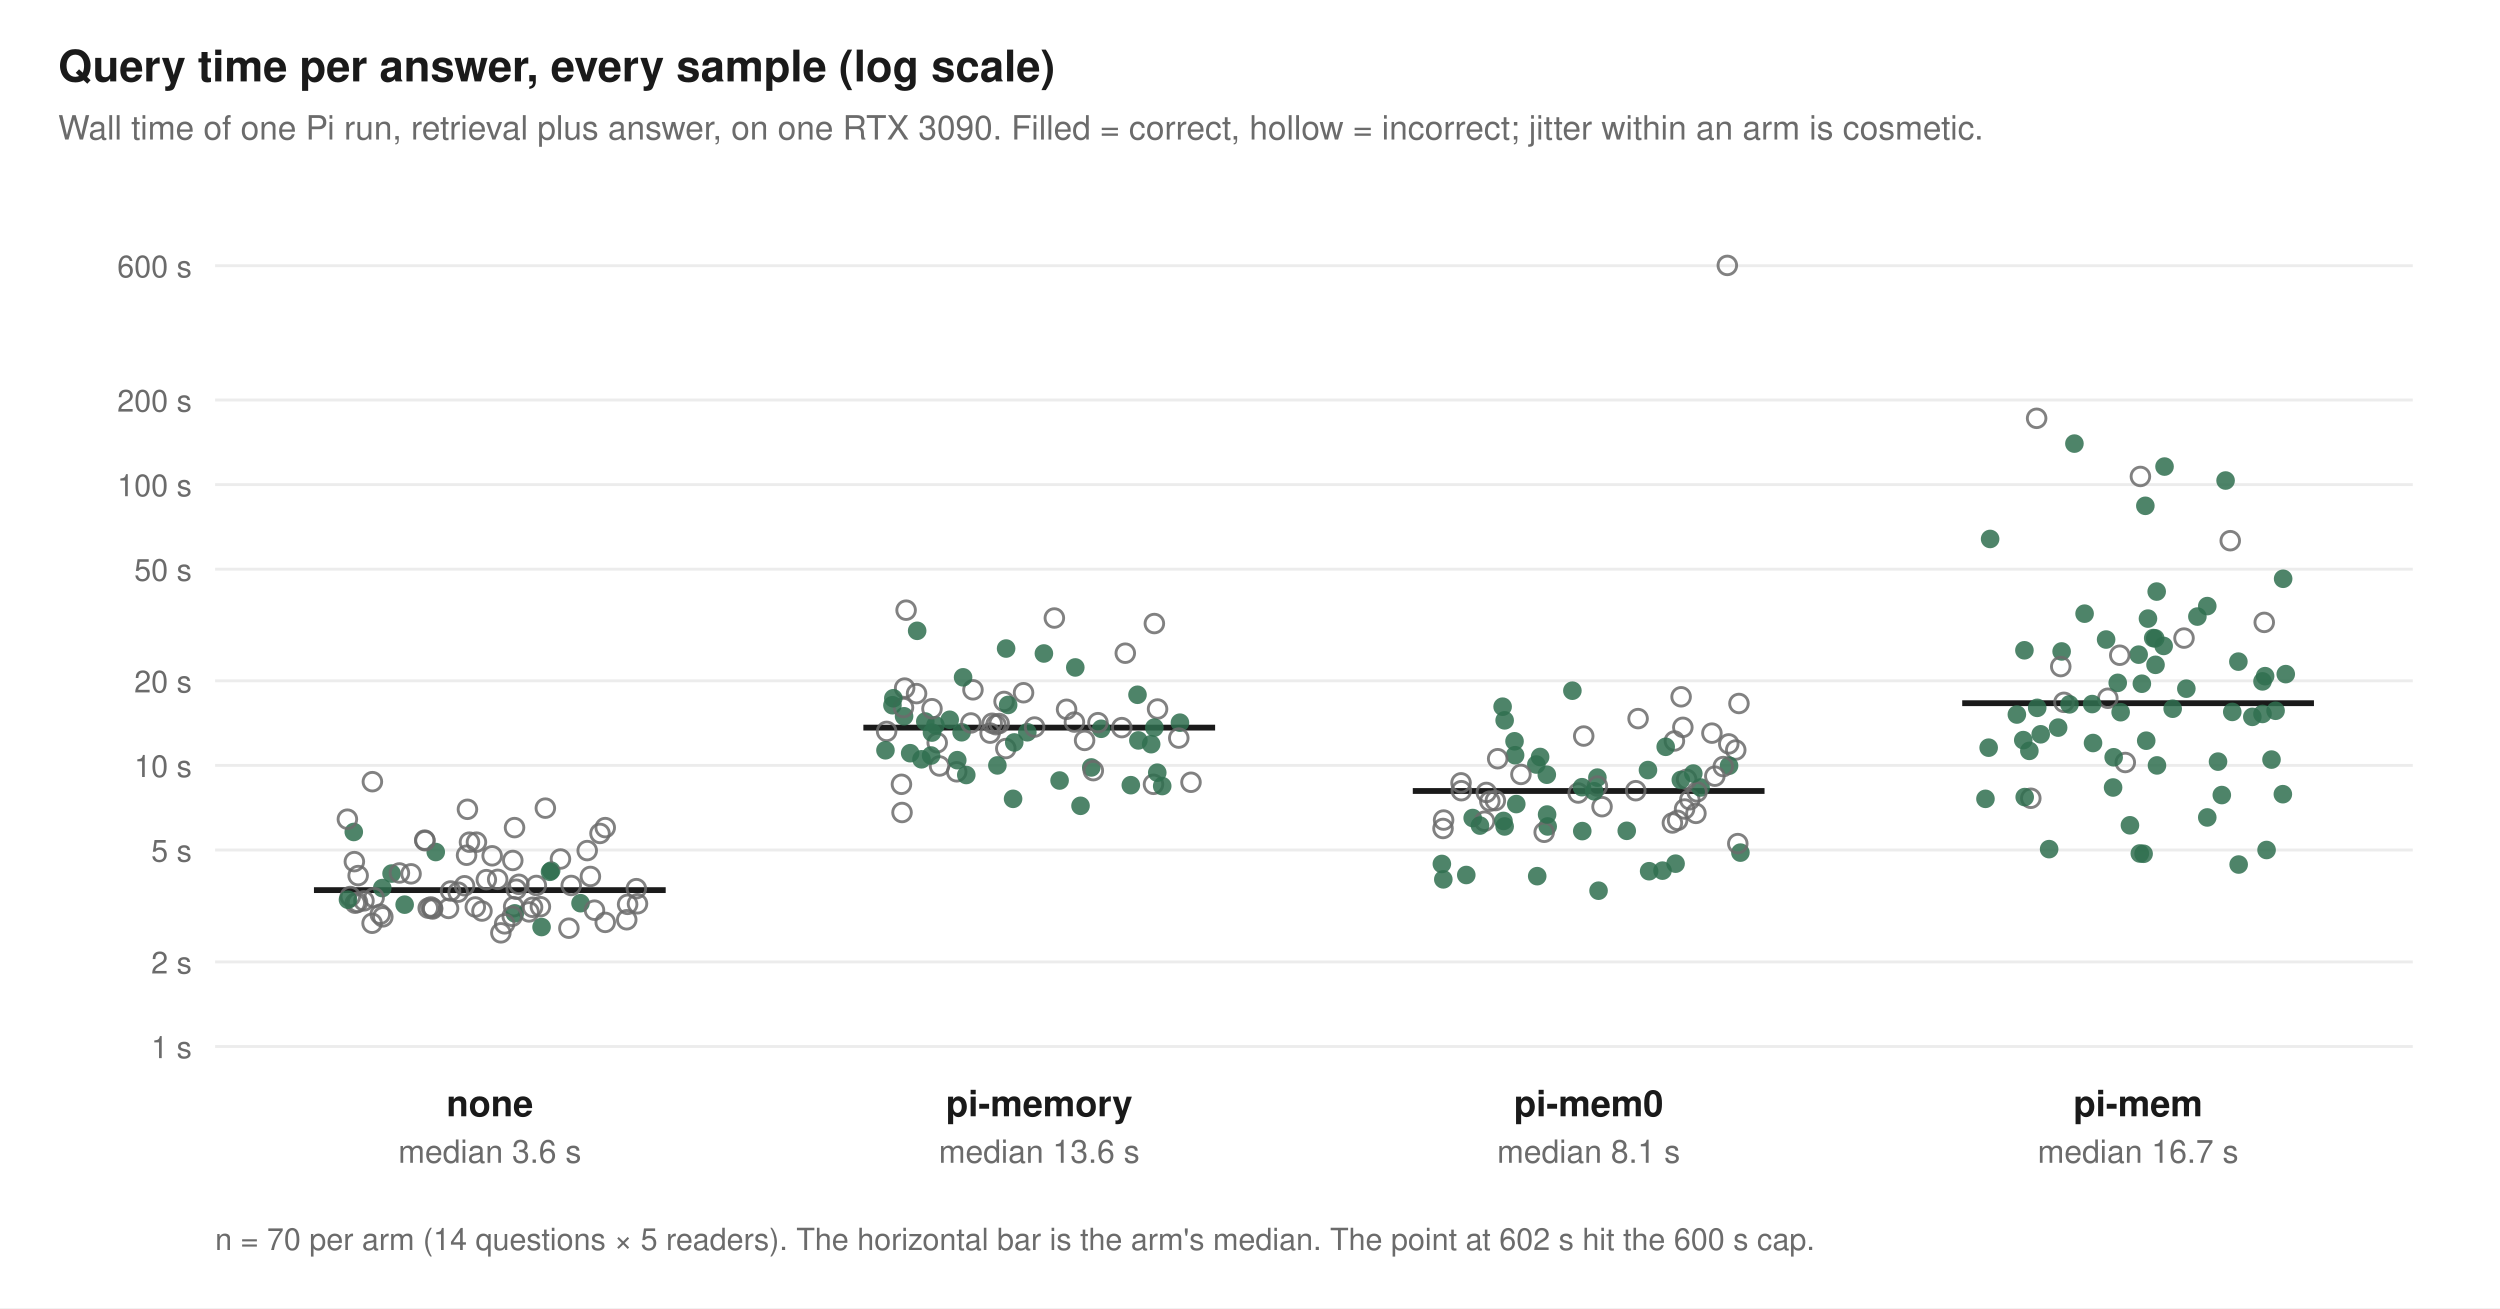
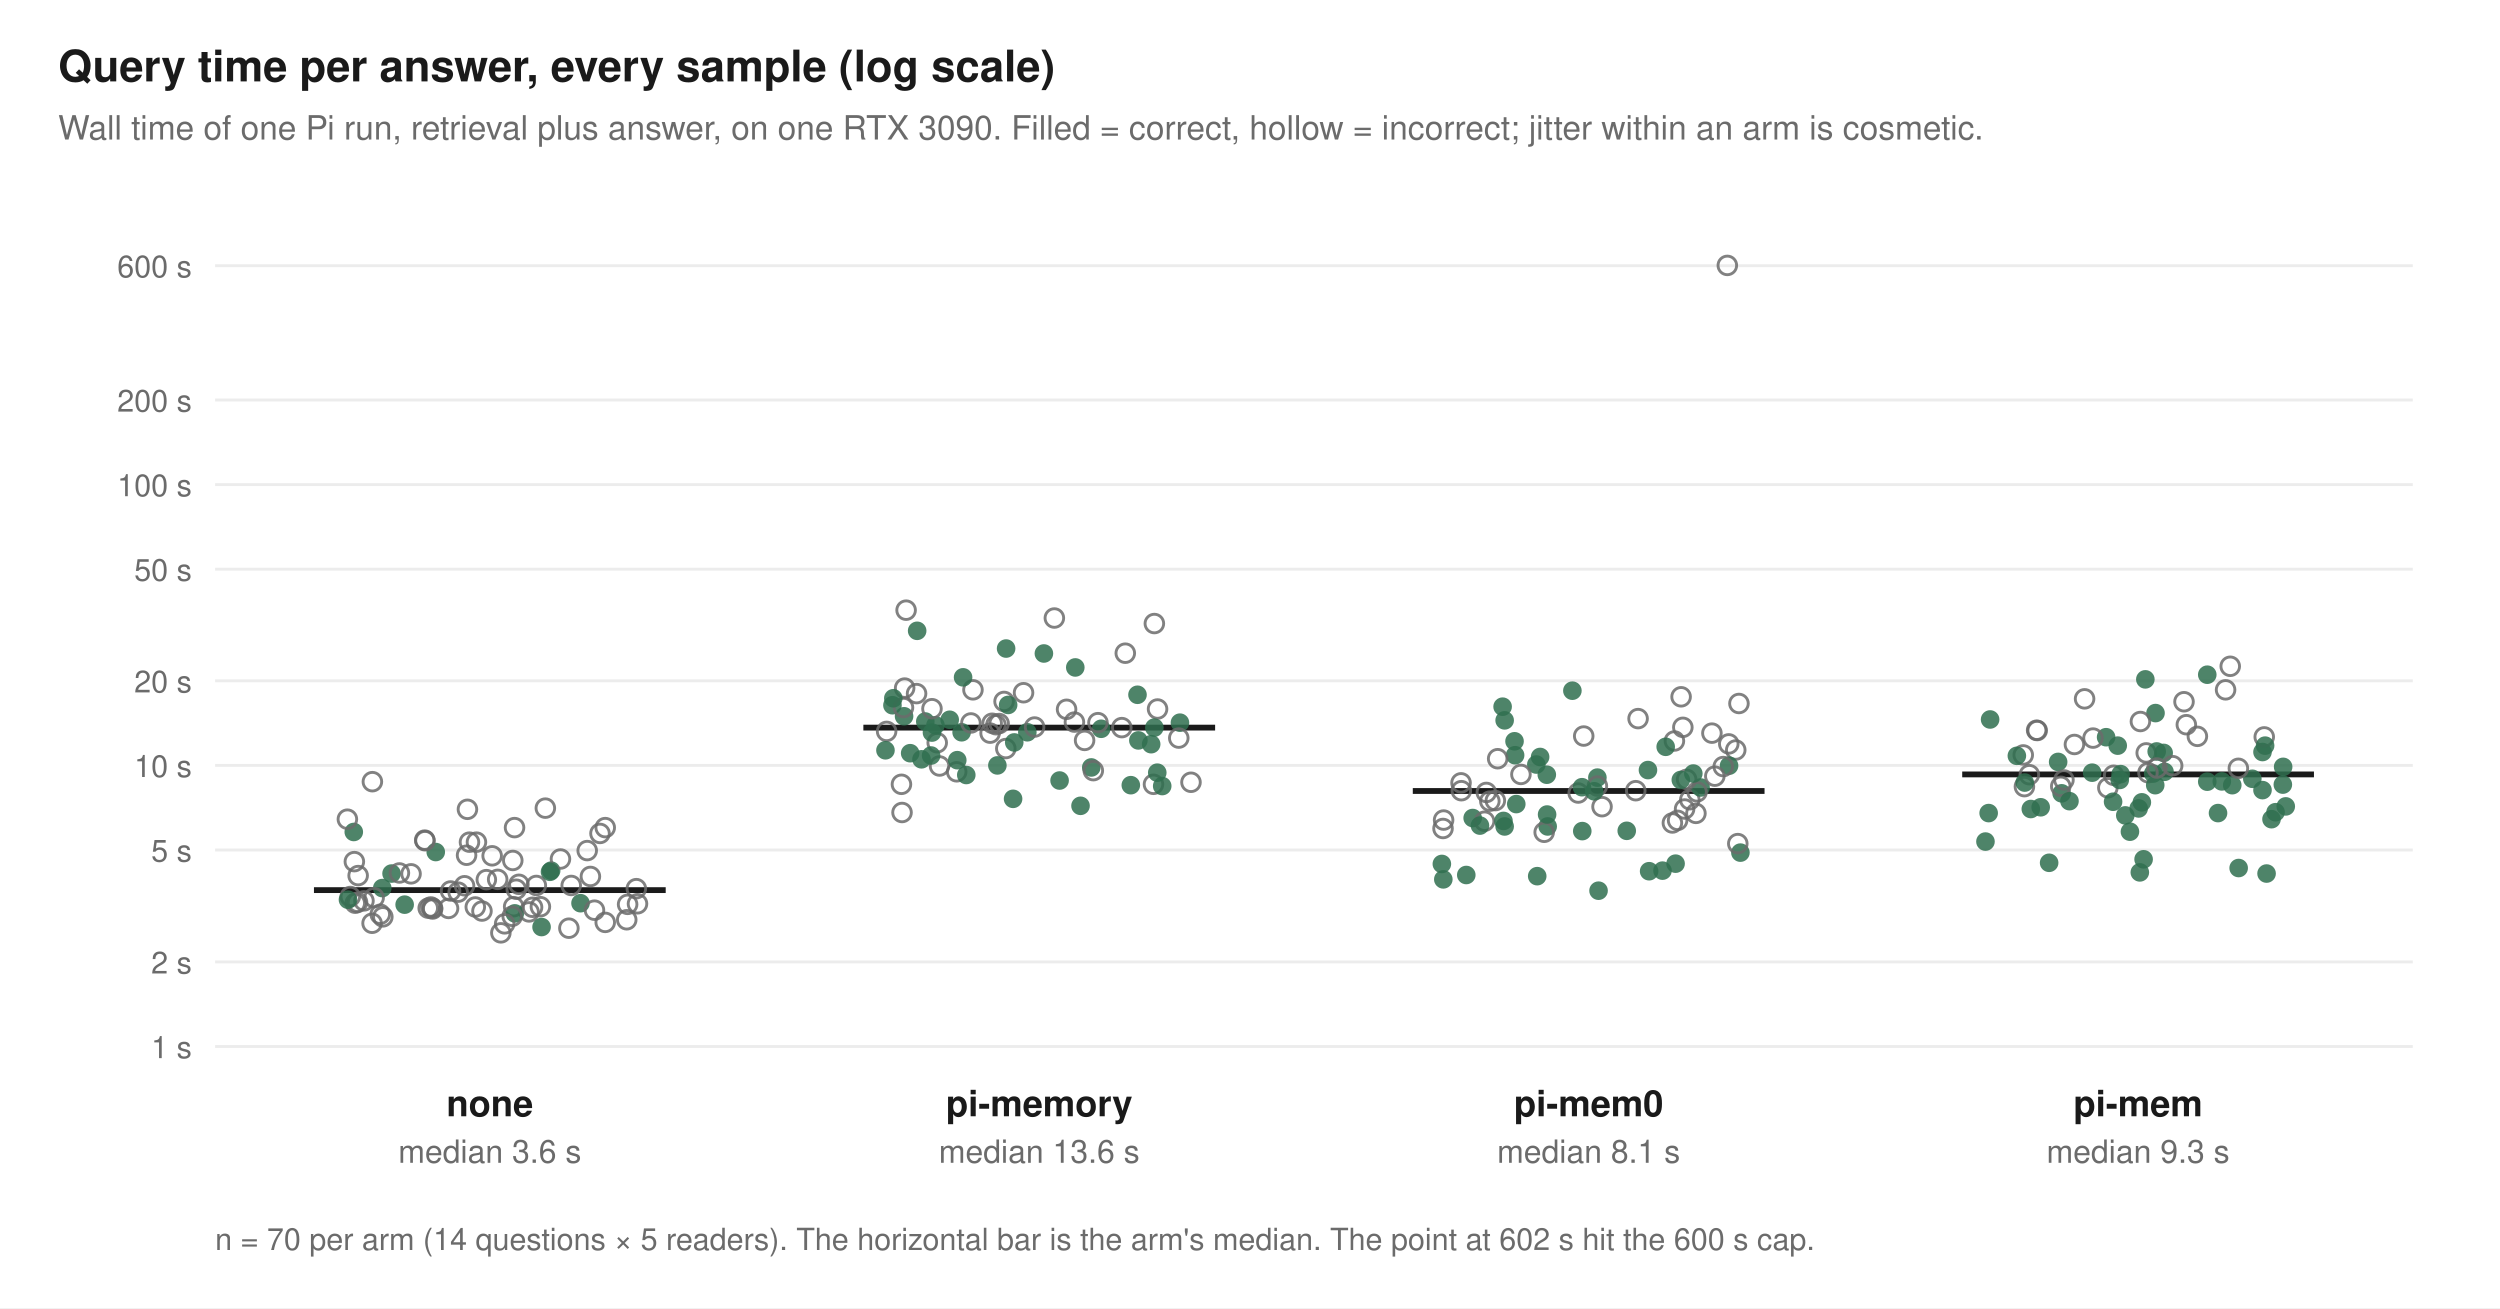
<svg xmlns="http://www.w3.org/2000/svg" viewBox="0 0 860 450" width="860" height="450" font-family="Helvetica,Arial,sans-serif">
  <rect width="860" height="450" fill="#ffffff" />
  <text x="20.0" y="28.0" font-size="15" fill="#1a1a1a" text-anchor="start" font-weight="bold">Query time per answer, every sample (log scale)</text>
  <text x="20.0" y="48.0" font-size="11.5" fill="#6b6b6b" text-anchor="start" font-weight="normal">Wall time of one Pi run, retrieval plus answer, on one RTX 3090. Filled = correct, hollow = incorrect; jitter within an arm is cosmetic.</text>
  <line x1="74" y1="360.0" x2="830" y2="360.0" stroke="#ececec" stroke-width="1" />
  <text x="66.0" y="364.0" font-size="10.5" fill="#6b6b6b" text-anchor="end" font-weight="normal">1 s</text>
  <line x1="74" y1="330.9" x2="830" y2="330.9" stroke="#ececec" stroke-width="1" />
  <text x="66.0" y="334.9" font-size="10.5" fill="#6b6b6b" text-anchor="end" font-weight="normal">2 s</text>
  <line x1="74" y1="292.4" x2="830" y2="292.4" stroke="#ececec" stroke-width="1" />
  <text x="66.0" y="296.4" font-size="10.5" fill="#6b6b6b" text-anchor="end" font-weight="normal">5 s</text>
  <line x1="74" y1="263.3" x2="830" y2="263.3" stroke="#ececec" stroke-width="1" />
  <text x="66.0" y="267.3" font-size="10.5" fill="#6b6b6b" text-anchor="end" font-weight="normal">10 s</text>
  <line x1="74" y1="234.2" x2="830" y2="234.2" stroke="#ececec" stroke-width="1" />
  <text x="66.0" y="238.2" font-size="10.5" fill="#6b6b6b" text-anchor="end" font-weight="normal">20 s</text>
  <line x1="74" y1="195.8" x2="830" y2="195.8" stroke="#ececec" stroke-width="1" />
  <text x="66.0" y="199.8" font-size="10.5" fill="#6b6b6b" text-anchor="end" font-weight="normal">50 s</text>
  <line x1="74" y1="166.7" x2="830" y2="166.7" stroke="#ececec" stroke-width="1" />
  <text x="66.0" y="170.7" font-size="10.5" fill="#6b6b6b" text-anchor="end" font-weight="normal">100 s</text>
  <line x1="74" y1="137.6" x2="830" y2="137.6" stroke="#ececec" stroke-width="1" />
  <text x="66.0" y="141.6" font-size="10.5" fill="#6b6b6b" text-anchor="end" font-weight="normal">200 s</text>
  <line x1="74" y1="91.4" x2="830" y2="91.4" stroke="#ececec" stroke-width="1" />
  <text x="66.0" y="95.4" font-size="10.5" fill="#6b6b6b" text-anchor="end" font-weight="normal">600 s</text>
  <text x="168.5" y="384.0" font-size="12.5" fill="#1a1a1a" text-anchor="middle" font-weight="bold">none</text>
  <line x1="108.0" y1="306.2" x2="229.0" y2="306.2" stroke="#1a1a1a" stroke-width="2" />
  <text x="168.5" y="400.0" font-size="11" fill="#6b6b6b" text-anchor="middle" font-weight="normal">median 3.6 s</text>
  <circle cx="149.9" cy="293.1" r="3.2" fill="#2f6f4f" opacity="0.85" />
  <circle cx="131.5" cy="305.5" r="3.2" fill="#2f6f4f" opacity="0.85" />
  <circle cx="184.5" cy="304.6" r="3.2" fill="none" stroke="#6b6b6b" stroke-width="1" opacity="0.85" />
  <circle cx="123.2" cy="301.2" r="3.2" fill="none" stroke="#6b6b6b" stroke-width="1" opacity="0.85" />
  <circle cx="172.3" cy="320.9" r="3.2" fill="none" stroke="#6b6b6b" stroke-width="1" opacity="0.85" />
  <circle cx="154.3" cy="312.5" r="3.2" fill="none" stroke="#6b6b6b" stroke-width="1" opacity="0.85" />
  <circle cx="121.7" cy="286.2" r="3.2" fill="#2f6f4f" opacity="0.85" />
  <circle cx="169.3" cy="294.4" r="3.2" fill="none" stroke="#6b6b6b" stroke-width="1" opacity="0.85" />
  <circle cx="119.5" cy="281.8" r="3.2" fill="none" stroke="#6b6b6b" stroke-width="1" opacity="0.85" />
  <circle cx="161.5" cy="289.7" r="3.2" fill="none" stroke="#6b6b6b" stroke-width="1" opacity="0.85" />
  <circle cx="123.0" cy="310.4" r="3.2" fill="none" stroke="#6b6b6b" stroke-width="1" opacity="0.85" />
  <circle cx="125.2" cy="309.9" r="3.2" fill="none" stroke="#6b6b6b" stroke-width="1" opacity="0.85" />
  <circle cx="160.5" cy="294.2" r="3.2" fill="none" stroke="#6b6b6b" stroke-width="1" opacity="0.85" />
  <circle cx="203.1" cy="301.5" r="3.2" fill="none" stroke="#6b6b6b" stroke-width="1" opacity="0.85" />
  <circle cx="128.7" cy="308.8" r="3.2" fill="none" stroke="#6b6b6b" stroke-width="1" opacity="0.85" />
  <circle cx="139.2" cy="311.2" r="3.2" fill="#2f6f4f" opacity="0.85" />
  <circle cx="182.0" cy="313.7" r="3.2" fill="none" stroke="#6b6b6b" stroke-width="1" opacity="0.85" />
  <circle cx="215.9" cy="311.1" r="3.2" fill="none" stroke="#6b6b6b" stroke-width="1" opacity="0.85" />
  <circle cx="176.7" cy="311.9" r="3.2" fill="none" stroke="#6b6b6b" stroke-width="1" opacity="0.85" />
  <circle cx="157.6" cy="306.9" r="3.2" fill="none" stroke="#6b6b6b" stroke-width="1" opacity="0.85" />
  <circle cx="218.9" cy="305.7" r="3.2" fill="none" stroke="#6b6b6b" stroke-width="1" opacity="0.85" />
  <circle cx="120.5" cy="308.4" r="3.2" fill="none" stroke="#6b6b6b" stroke-width="1" opacity="0.85" />
  <circle cx="206.4" cy="286.7" r="3.2" fill="none" stroke="#6b6b6b" stroke-width="1" opacity="0.85" />
  <circle cx="146.2" cy="289.2" r="3.2" fill="none" stroke="#6b6b6b" stroke-width="1" opacity="0.85" />
  <circle cx="130.8" cy="314.5" r="3.2" fill="none" stroke="#6b6b6b" stroke-width="1" opacity="0.85" />
  <circle cx="128.0" cy="317.6" r="3.2" fill="none" stroke="#6b6b6b" stroke-width="1" opacity="0.85" />
  <circle cx="148.2" cy="312.0" r="3.2" fill="none" stroke="#6b6b6b" stroke-width="1" opacity="0.85" />
  <circle cx="202.0" cy="292.6" r="3.2" fill="none" stroke="#6b6b6b" stroke-width="1" opacity="0.85" />
  <circle cx="134.7" cy="300.5" r="3.2" fill="#2f6f4f" opacity="0.85" />
  <circle cx="177.1" cy="314.2" r="3.2" fill="#2f6f4f" opacity="0.85" />
  <circle cx="183.2" cy="312.1" r="3.2" fill="none" stroke="#6b6b6b" stroke-width="1" opacity="0.85" />
  <circle cx="155.0" cy="306.5" r="3.2" fill="none" stroke="#6b6b6b" stroke-width="1" opacity="0.85" />
  <circle cx="173.6" cy="317.8" r="3.2" fill="none" stroke="#6b6b6b" stroke-width="1" opacity="0.85" />
  <circle cx="122.2" cy="310.7" r="3.2" fill="none" stroke="#6b6b6b" stroke-width="1" opacity="0.85" />
  <circle cx="121.9" cy="296.4" r="3.2" fill="none" stroke="#6b6b6b" stroke-width="1" opacity="0.85" />
  <circle cx="137.4" cy="300.3" r="3.2" fill="none" stroke="#6b6b6b" stroke-width="1" opacity="0.85" />
  <circle cx="187.6" cy="278.0" r="3.2" fill="none" stroke="#6b6b6b" stroke-width="1" opacity="0.85" />
  <circle cx="160.8" cy="278.4" r="3.2" fill="none" stroke="#6b6b6b" stroke-width="1" opacity="0.85" />
  <circle cx="148.8" cy="312.7" r="3.2" fill="none" stroke="#6b6b6b" stroke-width="1" opacity="0.85" />
  <circle cx="177.6" cy="305.9" r="3.2" fill="none" stroke="#6b6b6b" stroke-width="1" opacity="0.85" />
  <circle cx="163.5" cy="312.0" r="3.2" fill="none" stroke="#6b6b6b" stroke-width="1" opacity="0.85" />
  <circle cx="147.3" cy="312.4" r="3.2" fill="none" stroke="#6b6b6b" stroke-width="1" opacity="0.85" />
  <circle cx="199.7" cy="310.7" r="3.2" fill="#2f6f4f" opacity="0.85" />
  <circle cx="189.6" cy="299.5" r="3.2" fill="#2f6f4f" opacity="0.85" />
  <circle cx="141.4" cy="300.6" r="3.2" fill="none" stroke="#6b6b6b" stroke-width="1" opacity="0.85" />
  <circle cx="176.4" cy="296.0" r="3.2" fill="none" stroke="#6b6b6b" stroke-width="1" opacity="0.85" />
  <circle cx="171.2" cy="302.5" r="3.2" fill="none" stroke="#6b6b6b" stroke-width="1" opacity="0.85" />
  <circle cx="208.2" cy="284.7" r="3.2" fill="none" stroke="#6b6b6b" stroke-width="1" opacity="0.85" />
  <circle cx="192.8" cy="295.5" r="3.2" fill="none" stroke="#6b6b6b" stroke-width="1" opacity="0.85" />
  <circle cx="146.1" cy="289.0" r="3.2" fill="none" stroke="#6b6b6b" stroke-width="1" opacity="0.85" />
  <circle cx="219.3" cy="310.9" r="3.2" fill="none" stroke="#6b6b6b" stroke-width="1" opacity="0.85" />
  <circle cx="128.1" cy="268.9" r="3.2" fill="none" stroke="#6b6b6b" stroke-width="1" opacity="0.85" />
  <circle cx="159.8" cy="304.7" r="3.2" fill="none" stroke="#6b6b6b" stroke-width="1" opacity="0.85" />
  <circle cx="195.7" cy="319.3" r="3.2" fill="none" stroke="#6b6b6b" stroke-width="1" opacity="0.85" />
  <circle cx="131.7" cy="315.4" r="3.2" fill="none" stroke="#6b6b6b" stroke-width="1" opacity="0.85" />
  <circle cx="167.3" cy="302.6" r="3.2" fill="none" stroke="#6b6b6b" stroke-width="1" opacity="0.85" />
  <circle cx="119.7" cy="309.5" r="3.2" fill="#2f6f4f" opacity="0.85" />
  <circle cx="186.3" cy="318.9" r="3.2" fill="#2f6f4f" opacity="0.85" />
  <circle cx="196.5" cy="304.6" r="3.2" fill="none" stroke="#6b6b6b" stroke-width="1" opacity="0.85" />
  <circle cx="176.2" cy="315.2" r="3.2" fill="none" stroke="#6b6b6b" stroke-width="1" opacity="0.85" />
  <circle cx="208.2" cy="317.3" r="3.2" fill="none" stroke="#6b6b6b" stroke-width="1" opacity="0.85" />
  <circle cx="148.8" cy="312.4" r="3.2" fill="none" stroke="#6b6b6b" stroke-width="1" opacity="0.85" />
  <circle cx="189.2" cy="299.9" r="3.2" fill="#2f6f4f" opacity="0.85" />
  <circle cx="178.5" cy="304.2" r="3.2" fill="none" stroke="#6b6b6b" stroke-width="1" opacity="0.85" />
  <circle cx="177.0" cy="284.7" r="3.2" fill="none" stroke="#6b6b6b" stroke-width="1" opacity="0.85" />
  <circle cx="163.9" cy="289.7" r="3.2" fill="none" stroke="#6b6b6b" stroke-width="1" opacity="0.85" />
  <circle cx="204.5" cy="313.1" r="3.2" fill="none" stroke="#6b6b6b" stroke-width="1" opacity="0.85" />
  <circle cx="215.6" cy="316.4" r="3.2" fill="none" stroke="#6b6b6b" stroke-width="1" opacity="0.85" />
  <circle cx="165.8" cy="313.4" r="3.2" fill="none" stroke="#6b6b6b" stroke-width="1" opacity="0.85" />
  <circle cx="185.9" cy="311.9" r="3.2" fill="none" stroke="#6b6b6b" stroke-width="1" opacity="0.85" />
  <text x="357.5" y="384.0" font-size="12.5" fill="#1a1a1a" text-anchor="middle" font-weight="bold">pi-memory</text>
  <line x1="297.0" y1="250.3" x2="418.0" y2="250.3" stroke="#1a1a1a" stroke-width="2" />
  <text x="357.5" y="400.0" font-size="11" fill="#6b6b6b" text-anchor="middle" font-weight="normal">median 13.6 s</text>
  <circle cx="311.0" cy="246.4" r="3.2" fill="#2f6f4f" opacity="0.85" />
  <circle cx="378.8" cy="250.7" r="3.2" fill="#2f6f4f" opacity="0.85" />
  <circle cx="373.1" cy="254.7" r="3.2" fill="none" stroke="#6b6b6b" stroke-width="1" opacity="0.85" />
  <circle cx="409.7" cy="269.1" r="3.2" fill="none" stroke="#6b6b6b" stroke-width="1" opacity="0.85" />
  <circle cx="391.6" cy="254.7" r="3.2" fill="#2f6f4f" opacity="0.85" />
  <circle cx="334.7" cy="237.3" r="3.2" fill="none" stroke="#6b6b6b" stroke-width="1" opacity="0.85" />
  <circle cx="345.4" cy="241.3" r="3.2" fill="none" stroke="#6b6b6b" stroke-width="1" opacity="0.85" />
  <circle cx="375.4" cy="264.0" r="3.2" fill="#2f6f4f" opacity="0.85" />
  <circle cx="307.0" cy="242.6" r="3.2" fill="#2f6f4f" opacity="0.85" />
  <circle cx="353.4" cy="251.9" r="3.2" fill="#2f6f4f" opacity="0.85" />
  <circle cx="322.4" cy="255.5" r="3.2" fill="none" stroke="#6b6b6b" stroke-width="1" opacity="0.85" />
  <circle cx="317.0" cy="261.2" r="3.2" fill="#2f6f4f" opacity="0.85" />
  <circle cx="310.8" cy="243.4" r="3.2" fill="none" stroke="#6b6b6b" stroke-width="1" opacity="0.85" />
  <circle cx="385.9" cy="250.3" r="3.2" fill="none" stroke="#6b6b6b" stroke-width="1" opacity="0.85" />
  <circle cx="318.3" cy="248.2" r="3.2" fill="#2f6f4f" opacity="0.85" />
  <circle cx="330.8" cy="251.9" r="3.2" fill="#2f6f4f" opacity="0.85" />
  <circle cx="346.0" cy="257.5" r="3.2" fill="none" stroke="#6b6b6b" stroke-width="1" opacity="0.85" />
  <circle cx="396.8" cy="269.8" r="3.2" fill="none" stroke="#6b6b6b" stroke-width="1" opacity="0.85" />
  <circle cx="313.1" cy="259.1" r="3.2" fill="#2f6f4f" opacity="0.85" />
  <circle cx="352.1" cy="238.3" r="3.2" fill="none" stroke="#6b6b6b" stroke-width="1" opacity="0.85" />
  <circle cx="362.7" cy="212.6" r="3.2" fill="none" stroke="#6b6b6b" stroke-width="1" opacity="0.85" />
  <circle cx="398.1" cy="265.8" r="3.2" fill="#2f6f4f" opacity="0.85" />
  <circle cx="391.3" cy="239.0" r="3.2" fill="#2f6f4f" opacity="0.85" />
  <circle cx="396.0" cy="256.0" r="3.2" fill="#2f6f4f" opacity="0.85" />
  <circle cx="334.0" cy="248.7" r="3.2" fill="none" stroke="#6b6b6b" stroke-width="1" opacity="0.85" />
  <circle cx="348.5" cy="274.8" r="3.2" fill="#2f6f4f" opacity="0.85" />
  <circle cx="342.6" cy="249.3" r="3.2" fill="none" stroke="#6b6b6b" stroke-width="1" opacity="0.85" />
  <circle cx="398.2" cy="243.9" r="3.2" fill="none" stroke="#6b6b6b" stroke-width="1" opacity="0.85" />
  <circle cx="405.9" cy="248.6" r="3.2" fill="#2f6f4f" opacity="0.85" />
  <circle cx="320.6" cy="252.0" r="3.2" fill="#2f6f4f" opacity="0.85" />
  <circle cx="323.2" cy="263.5" r="3.2" fill="none" stroke="#6b6b6b" stroke-width="1" opacity="0.85" />
  <circle cx="329.1" cy="265.5" r="3.2" fill="none" stroke="#6b6b6b" stroke-width="1" opacity="0.85" />
  <circle cx="329.3" cy="261.5" r="3.2" fill="#2f6f4f" opacity="0.85" />
  <circle cx="355.9" cy="250.1" r="3.2" fill="none" stroke="#6b6b6b" stroke-width="1" opacity="0.85" />
  <circle cx="366.9" cy="244.0" r="3.2" fill="none" stroke="#6b6b6b" stroke-width="1" opacity="0.85" />
  <circle cx="332.4" cy="266.6" r="3.2" fill="#2f6f4f" opacity="0.85" />
  <circle cx="305.0" cy="251.6" r="3.2" fill="none" stroke="#6b6b6b" stroke-width="1" opacity="0.85" />
  <circle cx="348.9" cy="255.4" r="3.2" fill="#2f6f4f" opacity="0.85" />
  <circle cx="343.7" cy="248.9" r="3.2" fill="none" stroke="#6b6b6b" stroke-width="1" opacity="0.85" />
  <circle cx="364.5" cy="268.5" r="3.2" fill="#2f6f4f" opacity="0.85" />
  <circle cx="405.5" cy="253.9" r="3.2" fill="none" stroke="#6b6b6b" stroke-width="1" opacity="0.85" />
  <circle cx="377.7" cy="248.6" r="3.2" fill="none" stroke="#6b6b6b" stroke-width="1" opacity="0.85" />
  <circle cx="359.1" cy="224.8" r="3.2" fill="#2f6f4f" opacity="0.85" />
  <circle cx="369.9" cy="229.6" r="3.2" fill="#2f6f4f" opacity="0.85" />
  <circle cx="376.1" cy="265.1" r="3.2" fill="none" stroke="#6b6b6b" stroke-width="1" opacity="0.85" />
  <circle cx="310.3" cy="279.5" r="3.2" fill="none" stroke="#6b6b6b" stroke-width="1" opacity="0.85" />
  <circle cx="399.8" cy="270.4" r="3.2" fill="#2f6f4f" opacity="0.85" />
  <circle cx="387.1" cy="224.7" r="3.2" fill="none" stroke="#6b6b6b" stroke-width="1" opacity="0.85" />
  <circle cx="397.1" cy="214.5" r="3.2" fill="none" stroke="#6b6b6b" stroke-width="1" opacity="0.85" />
  <circle cx="389.0" cy="270.1" r="3.2" fill="#2f6f4f" opacity="0.85" />
  <circle cx="346.1" cy="223.1" r="3.2" fill="#2f6f4f" opacity="0.85" />
  <circle cx="346.8" cy="242.5" r="3.2" fill="#2f6f4f" opacity="0.85" />
  <circle cx="315.5" cy="217.0" r="3.2" fill="#2f6f4f" opacity="0.85" />
  <circle cx="371.7" cy="277.2" r="3.2" fill="#2f6f4f" opacity="0.85" />
  <circle cx="311.2" cy="236.7" r="3.2" fill="none" stroke="#6b6b6b" stroke-width="1" opacity="0.85" />
  <circle cx="311.7" cy="209.9" r="3.2" fill="none" stroke="#6b6b6b" stroke-width="1" opacity="0.85" />
  <circle cx="326.7" cy="247.6" r="3.2" fill="#2f6f4f" opacity="0.85" />
  <circle cx="321.8" cy="249.5" r="3.2" fill="#2f6f4f" opacity="0.85" />
  <circle cx="340.6" cy="252.2" r="3.2" fill="none" stroke="#6b6b6b" stroke-width="1" opacity="0.85" />
  <circle cx="310.1" cy="269.8" r="3.2" fill="none" stroke="#6b6b6b" stroke-width="1" opacity="0.85" />
  <circle cx="304.6" cy="258.1" r="3.2" fill="#2f6f4f" opacity="0.85" />
  <circle cx="320.6" cy="243.8" r="3.2" fill="none" stroke="#6b6b6b" stroke-width="1" opacity="0.85" />
  <circle cx="315.3" cy="238.6" r="3.2" fill="none" stroke="#6b6b6b" stroke-width="1" opacity="0.85" />
  <circle cx="343.1" cy="263.3" r="3.2" fill="#2f6f4f" opacity="0.85" />
  <circle cx="307.3" cy="240.2" r="3.2" fill="#2f6f4f" opacity="0.85" />
  <circle cx="397.1" cy="250.3" r="3.2" fill="#2f6f4f" opacity="0.85" />
  <circle cx="369.6" cy="248.4" r="3.2" fill="none" stroke="#6b6b6b" stroke-width="1" opacity="0.85" />
  <circle cx="320.3" cy="259.9" r="3.2" fill="#2f6f4f" opacity="0.85" />
  <circle cx="331.3" cy="233.0" r="3.2" fill="#2f6f4f" opacity="0.85" />
  <circle cx="341.3" cy="248.8" r="3.2" fill="none" stroke="#6b6b6b" stroke-width="1" opacity="0.85" />
  <text x="546.5" y="384.0" font-size="12.5" fill="#1a1a1a" text-anchor="middle" font-weight="bold">pi-mem0</text>
  <line x1="486.0" y1="272.1" x2="607.0" y2="272.1" stroke="#1a1a1a" stroke-width="2" />
  <text x="546.5" y="400.0" font-size="11" fill="#6b6b6b" text-anchor="middle" font-weight="normal">median 8.1 s</text>
  <circle cx="532.1" cy="266.5" r="3.2" fill="#2f6f4f" opacity="0.85" />
  <circle cx="506.6" cy="281.4" r="3.2" fill="#2f6f4f" opacity="0.85" />
  <circle cx="583.4" cy="279.8" r="3.2" fill="none" stroke="#6b6b6b" stroke-width="1" opacity="0.85" />
  <circle cx="598.7" cy="293.3" r="3.2" fill="#2f6f4f" opacity="0.85" />
  <circle cx="542.9" cy="272.8" r="3.2" fill="none" stroke="#6b6b6b" stroke-width="1" opacity="0.85" />
  <circle cx="544.8" cy="253.2" r="3.2" fill="none" stroke="#6b6b6b" stroke-width="1" opacity="0.85" />
  <circle cx="502.7" cy="272.0" r="3.2" fill="none" stroke="#6b6b6b" stroke-width="1" opacity="0.85" />
  <circle cx="504.4" cy="301.0" r="3.2" fill="#2f6f4f" opacity="0.85" />
  <circle cx="529.8" cy="260.4" r="3.2" fill="#2f6f4f" opacity="0.85" />
  <circle cx="521.6" cy="276.6" r="3.2" fill="#2f6f4f" opacity="0.85" />
  <circle cx="581.3" cy="275.1" r="3.2" fill="none" stroke="#6b6b6b" stroke-width="1" opacity="0.85" />
  <circle cx="510.7" cy="282.5" r="3.2" fill="none" stroke="#6b6b6b" stroke-width="1" opacity="0.85" />
  <circle cx="496.0" cy="297.2" r="3.2" fill="#2f6f4f" opacity="0.85" />
  <circle cx="594.2" cy="91.3" r="3.2" fill="none" stroke="#6b6b6b" stroke-width="1" opacity="0.85" />
  <circle cx="549.5" cy="267.5" r="3.2" fill="#2f6f4f" opacity="0.85" />
  <circle cx="509.1" cy="284.0" r="3.2" fill="#2f6f4f" opacity="0.85" />
  <circle cx="551.1" cy="277.5" r="3.2" fill="none" stroke="#6b6b6b" stroke-width="1" opacity="0.85" />
  <circle cx="496.4" cy="285.0" r="3.2" fill="none" stroke="#6b6b6b" stroke-width="1" opacity="0.85" />
  <circle cx="549.5" cy="270.4" r="3.2" fill="none" stroke="#6b6b6b" stroke-width="1" opacity="0.85" />
  <circle cx="597.1" cy="258.0" r="3.2" fill="none" stroke="#6b6b6b" stroke-width="1" opacity="0.85" />
  <circle cx="585.0" cy="270.9" r="3.2" fill="#2f6f4f" opacity="0.85" />
  <circle cx="567.3" cy="299.7" r="3.2" fill="#2f6f4f" opacity="0.85" />
  <circle cx="521.2" cy="259.8" r="3.2" fill="#2f6f4f" opacity="0.85" />
  <circle cx="532.4" cy="284.3" r="3.2" fill="#2f6f4f" opacity="0.85" />
  <circle cx="511.3" cy="272.6" r="3.2" fill="none" stroke="#6b6b6b" stroke-width="1" opacity="0.85" />
  <circle cx="575.3" cy="283.1" r="3.2" fill="none" stroke="#6b6b6b" stroke-width="1" opacity="0.85" />
  <circle cx="549.9" cy="306.4" r="3.2" fill="#2f6f4f" opacity="0.85" />
  <circle cx="576.0" cy="254.9" r="3.2" fill="none" stroke="#6b6b6b" stroke-width="1" opacity="0.85" />
  <circle cx="528.5" cy="263.0" r="3.2" fill="#2f6f4f" opacity="0.85" />
  <circle cx="517.2" cy="282.4" r="3.2" fill="#2f6f4f" opacity="0.85" />
  <circle cx="579.5" cy="278.3" r="3.2" fill="none" stroke="#6b6b6b" stroke-width="1" opacity="0.85" />
  <circle cx="597.8" cy="290.2" r="3.2" fill="none" stroke="#6b6b6b" stroke-width="1" opacity="0.85" />
  <circle cx="583.8" cy="272.4" r="3.2" fill="none" stroke="#6b6b6b" stroke-width="1" opacity="0.85" />
  <circle cx="578.9" cy="250.2" r="3.2" fill="none" stroke="#6b6b6b" stroke-width="1" opacity="0.85" />
  <circle cx="580.2" cy="268.1" r="3.2" fill="none" stroke="#6b6b6b" stroke-width="1" opacity="0.85" />
  <circle cx="571.9" cy="299.5" r="3.2" fill="#2f6f4f" opacity="0.85" />
  <circle cx="517.6" cy="284.3" r="3.2" fill="#2f6f4f" opacity="0.85" />
  <circle cx="548.4" cy="272.2" r="3.2" fill="#2f6f4f" opacity="0.85" />
  <circle cx="531.2" cy="286.3" r="3.2" fill="none" stroke="#6b6b6b" stroke-width="1" opacity="0.85" />
  <circle cx="496.6" cy="282.1" r="3.2" fill="none" stroke="#6b6b6b" stroke-width="1" opacity="0.85" />
  <circle cx="496.5" cy="302.5" r="3.2" fill="#2f6f4f" opacity="0.85" />
  <circle cx="523.2" cy="266.4" r="3.2" fill="none" stroke="#6b6b6b" stroke-width="1" opacity="0.85" />
  <circle cx="521.0" cy="255.0" r="3.2" fill="#2f6f4f" opacity="0.85" />
  <circle cx="566.9" cy="264.9" r="3.2" fill="#2f6f4f" opacity="0.85" />
  <circle cx="594.8" cy="263.4" r="3.2" fill="#2f6f4f" opacity="0.85" />
  <circle cx="540.9" cy="237.6" r="3.2" fill="#2f6f4f" opacity="0.85" />
  <circle cx="592.8" cy="263.7" r="3.2" fill="none" stroke="#6b6b6b" stroke-width="1" opacity="0.85" />
  <circle cx="598.2" cy="242.0" r="3.2" fill="none" stroke="#6b6b6b" stroke-width="1" opacity="0.85" />
  <circle cx="594.7" cy="255.9" r="3.2" fill="none" stroke="#6b6b6b" stroke-width="1" opacity="0.85" />
  <circle cx="532.2" cy="280.2" r="3.2" fill="#2f6f4f" opacity="0.85" />
  <circle cx="516.9" cy="243.1" r="3.2" fill="#2f6f4f" opacity="0.85" />
  <circle cx="517.6" cy="247.8" r="3.2" fill="#2f6f4f" opacity="0.85" />
  <circle cx="514.4" cy="275.4" r="3.2" fill="none" stroke="#6b6b6b" stroke-width="1" opacity="0.85" />
  <circle cx="515.2" cy="261.0" r="3.2" fill="none" stroke="#6b6b6b" stroke-width="1" opacity="0.85" />
  <circle cx="559.6" cy="285.8" r="3.2" fill="#2f6f4f" opacity="0.85" />
  <circle cx="588.9" cy="252.2" r="3.2" fill="none" stroke="#6b6b6b" stroke-width="1" opacity="0.85" />
  <circle cx="582.5" cy="266.1" r="3.2" fill="#2f6f4f" opacity="0.85" />
  <circle cx="544.3" cy="285.9" r="3.2" fill="#2f6f4f" opacity="0.85" />
  <circle cx="562.7" cy="272.0" r="3.2" fill="none" stroke="#6b6b6b" stroke-width="1" opacity="0.85" />
  <circle cx="578.2" cy="268.3" r="3.2" fill="#2f6f4f" opacity="0.85" />
  <circle cx="502.6" cy="269.3" r="3.2" fill="none" stroke="#6b6b6b" stroke-width="1" opacity="0.85" />
  <circle cx="563.5" cy="247.2" r="3.2" fill="none" stroke="#6b6b6b" stroke-width="1" opacity="0.85" />
  <circle cx="589.9" cy="267.0" r="3.2" fill="none" stroke="#6b6b6b" stroke-width="1" opacity="0.85" />
  <circle cx="576.4" cy="297.1" r="3.2" fill="#2f6f4f" opacity="0.85" />
  <circle cx="573.0" cy="256.9" r="3.2" fill="#2f6f4f" opacity="0.85" />
  <circle cx="544.2" cy="270.8" r="3.2" fill="#2f6f4f" opacity="0.85" />
  <circle cx="512.5" cy="275.6" r="3.2" fill="none" stroke="#6b6b6b" stroke-width="1" opacity="0.85" />
  <circle cx="577.1" cy="282.2" r="3.2" fill="none" stroke="#6b6b6b" stroke-width="1" opacity="0.85" />
  <circle cx="528.8" cy="301.4" r="3.2" fill="#2f6f4f" opacity="0.85" />
  <circle cx="578.3" cy="239.7" r="3.2" fill="none" stroke="#6b6b6b" stroke-width="1" opacity="0.85" />
  <text x="735.5" y="384.0" font-size="12.5" fill="#1a1a1a" text-anchor="middle" font-weight="bold">pi-mem</text>
-   <line x1="675.0" y1="241.9" x2="796.0" y2="241.9" stroke="#1a1a1a" stroke-width="2" />
-   <text x="735.5" y="400.0" font-size="11" fill="#6b6b6b" text-anchor="middle" font-weight="normal">median 16.7 s</text>
-   <circle cx="785.4" cy="199.1" r="3.2" fill="#2f6f4f" opacity="0.85" />
-   <circle cx="724.5" cy="220.0" r="3.2" fill="#2f6f4f" opacity="0.85" />
-   <circle cx="725.1" cy="240.2" r="3.2" fill="none" stroke="#6b6b6b" stroke-width="1" opacity="0.85" />
-   <circle cx="782.8" cy="244.5" r="3.2" fill="#2f6f4f" opacity="0.85" />
-   <circle cx="759.3" cy="281.2" r="3.2" fill="#2f6f4f" opacity="0.85" />
-   <circle cx="700.6" cy="143.9" r="3.2" fill="none" stroke="#6b6b6b" stroke-width="1" opacity="0.85" />
-   <circle cx="696.0" cy="254.6" r="3.2" fill="#2f6f4f" opacity="0.85" />
-   <circle cx="698.6" cy="274.6" r="3.2" fill="none" stroke="#6b6b6b" stroke-width="1" opacity="0.85" />
-   <circle cx="778.3" cy="234.4" r="3.2" fill="#2f6f4f" opacity="0.85" />
-   <circle cx="767.9" cy="244.9" r="3.2" fill="#2f6f4f" opacity="0.85" />
-   <circle cx="698.1" cy="258.3" r="3.2" fill="#2f6f4f" opacity="0.85" />
-   <circle cx="770.1" cy="297.4" r="3.2" fill="#2f6f4f" opacity="0.85" />
-   <circle cx="786.3" cy="231.9" r="3.2" fill="#2f6f4f" opacity="0.85" />
-   <circle cx="752.1" cy="236.9" r="3.2" fill="#2f6f4f" opacity="0.85" />
-   <circle cx="719.7" cy="242.2" r="3.2" fill="#2f6f4f" opacity="0.85" />
-   <circle cx="740.7" cy="219.5" r="3.2" fill="#2f6f4f" opacity="0.85" />
-   <circle cx="696.4" cy="223.7" r="3.2" fill="#2f6f4f" opacity="0.85" />
-   <circle cx="684.1" cy="257.2" r="3.2" fill="#2f6f4f" opacity="0.85" />
-   <circle cx="785.3" cy="273.2" r="3.2" fill="#2f6f4f" opacity="0.85" />
-   <circle cx="751.3" cy="219.5" r="3.2" fill="none" stroke="#6b6b6b" stroke-width="1" opacity="0.85" />
-   <circle cx="738.3" cy="254.8" r="3.2" fill="#2f6f4f" opacity="0.85" />
-   <circle cx="781.4" cy="261.3" r="3.2" fill="#2f6f4f" opacity="0.85" />
-   <circle cx="728.5" cy="234.9" r="3.2" fill="#2f6f4f" opacity="0.85" />
-   <circle cx="774.8" cy="246.6" r="3.2" fill="#2f6f4f" opacity="0.85" />
-   <circle cx="770.0" cy="227.6" r="3.2" fill="#2f6f4f" opacity="0.85" />
-   <circle cx="704.9" cy="292.1" r="3.2" fill="#2f6f4f" opacity="0.85" />
-   <circle cx="709.2" cy="224.1" r="3.2" fill="#2f6f4f" opacity="0.85" />
-   <circle cx="713.6" cy="152.6" r="3.2" fill="#2f6f4f" opacity="0.85" />
-   <circle cx="708.0" cy="250.3" r="3.2" fill="#2f6f4f" opacity="0.85" />
-   <circle cx="744.6" cy="160.5" r="3.2" fill="#2f6f4f" opacity="0.85" />
-   <circle cx="710.0" cy="241.6" r="3.2" fill="none" stroke="#6b6b6b" stroke-width="1" opacity="0.85" />
-   <circle cx="726.9" cy="270.9" r="3.2" fill="#2f6f4f" opacity="0.85" />
-   <circle cx="696.5" cy="274.2" r="3.2" fill="#2f6f4f" opacity="0.85" />
-   <circle cx="778.9" cy="214.1" r="3.2" fill="none" stroke="#6b6b6b" stroke-width="1" opacity="0.85" />
-   <circle cx="720.0" cy="255.6" r="3.2" fill="#2f6f4f" opacity="0.85" />
-   <circle cx="731.1" cy="262.3" r="3.2" fill="none" stroke="#6b6b6b" stroke-width="1" opacity="0.85" />
-   <circle cx="744.3" cy="222.2" r="3.2" fill="#2f6f4f" opacity="0.85" />
-   <circle cx="778.3" cy="245.6" r="3.2" fill="#2f6f4f" opacity="0.85" />
-   <circle cx="727.1" cy="260.5" r="3.2" fill="#2f6f4f" opacity="0.85" />
-   <circle cx="779.7" cy="292.4" r="3.2" fill="#2f6f4f" opacity="0.85" />
-   <circle cx="735.7" cy="225.2" r="3.2" fill="#2f6f4f" opacity="0.85" />
-   <circle cx="738.9" cy="212.8" r="3.2" fill="#2f6f4f" opacity="0.85" />
-   <circle cx="738.0" cy="174.0" r="3.2" fill="#2f6f4f" opacity="0.85" />
-   <circle cx="684.6" cy="185.4" r="3.2" fill="#2f6f4f" opacity="0.85" />
-   <circle cx="729.2" cy="225.4" r="3.2" fill="none" stroke="#6b6b6b" stroke-width="1" opacity="0.85" />
-   <circle cx="702.0" cy="252.6" r="3.2" fill="#2f6f4f" opacity="0.85" />
-   <circle cx="683.0" cy="274.8" r="3.2" fill="#2f6f4f" opacity="0.85" />
-   <circle cx="767.2" cy="186.0" r="3.2" fill="none" stroke="#6b6b6b" stroke-width="1" opacity="0.85" />
-   <circle cx="700.8" cy="243.5" r="3.2" fill="#2f6f4f" opacity="0.85" />
-   <circle cx="732.7" cy="283.9" r="3.2" fill="#2f6f4f" opacity="0.85" />
-   <circle cx="759.3" cy="208.5" r="3.2" fill="#2f6f4f" opacity="0.85" />
-   <circle cx="741.5" cy="228.7" r="3.2" fill="#2f6f4f" opacity="0.85" />
-   <circle cx="717.1" cy="211.1" r="3.2" fill="#2f6f4f" opacity="0.85" />
-   <circle cx="737.4" cy="293.7" r="3.2" fill="#2f6f4f" opacity="0.85" />
-   <circle cx="741.4" cy="219.6" r="3.2" fill="#2f6f4f" opacity="0.85" />
-   <circle cx="765.6" cy="165.3" r="3.2" fill="#2f6f4f" opacity="0.85" />
-   <circle cx="693.8" cy="245.8" r="3.2" fill="#2f6f4f" opacity="0.85" />
-   <circle cx="741.9" cy="203.5" r="3.2" fill="#2f6f4f" opacity="0.85" />
-   <circle cx="708.9" cy="229.3" r="3.2" fill="none" stroke="#6b6b6b" stroke-width="1" opacity="0.85" />
-   <circle cx="711.9" cy="242.3" r="3.2" fill="#2f6f4f" opacity="0.85" />
-   <circle cx="764.3" cy="273.5" r="3.2" fill="#2f6f4f" opacity="0.85" />
-   <circle cx="736.3" cy="163.9" r="3.2" fill="none" stroke="#6b6b6b" stroke-width="1" opacity="0.85" />
-   <circle cx="742.0" cy="263.3" r="3.2" fill="#2f6f4f" opacity="0.85" />
-   <circle cx="763.0" cy="262.0" r="3.2" fill="#2f6f4f" opacity="0.85" />
-   <circle cx="779.2" cy="232.6" r="3.2" fill="#2f6f4f" opacity="0.85" />
-   <circle cx="729.5" cy="245.0" r="3.2" fill="#2f6f4f" opacity="0.85" />
-   <circle cx="747.4" cy="243.8" r="3.2" fill="#2f6f4f" opacity="0.85" />
-   <circle cx="736.1" cy="293.6" r="3.2" fill="#2f6f4f" opacity="0.85" />
-   <circle cx="736.8" cy="235.2" r="3.2" fill="#2f6f4f" opacity="0.85" />
-   <circle cx="755.9" cy="212.1" r="3.2" fill="#2f6f4f" opacity="0.85" />
+   <line x1="675.0" y1="266.4" x2="796.0" y2="266.4" stroke="#1a1a1a" stroke-width="2" />
+   <text x="735.5" y="400.0" font-size="11" fill="#6b6b6b" text-anchor="middle" font-weight="normal">median 9.3 s</text>
+   <circle cx="785.4" cy="263.8" r="3.2" fill="#2f6f4f" opacity="0.85" />
+   <circle cx="724.5" cy="253.6" r="3.2" fill="#2f6f4f" opacity="0.85" />
+   <circle cx="725.1" cy="271.0" r="3.2" fill="none" stroke="#6b6b6b" stroke-width="1" opacity="0.85" />
+   <circle cx="782.8" cy="279.4" r="3.2" fill="#2f6f4f" opacity="0.85" />
+   <circle cx="759.3" cy="268.9" r="3.2" fill="#2f6f4f" opacity="0.85" />
+   <circle cx="700.6" cy="251.2" r="3.2" fill="none" stroke="#6b6b6b" stroke-width="1" opacity="0.85" />
+   <circle cx="696.0" cy="259.7" r="3.2" fill="none" stroke="#6b6b6b" stroke-width="1" opacity="0.85" />
+   <circle cx="698.6" cy="278.3" r="3.2" fill="#2f6f4f" opacity="0.85" />
+   <circle cx="778.3" cy="258.7" r="3.2" fill="#2f6f4f" opacity="0.85" />
+   <circle cx="767.9" cy="270.1" r="3.2" fill="#2f6f4f" opacity="0.85" />
+   <circle cx="698.1" cy="266.5" r="3.2" fill="none" stroke="#6b6b6b" stroke-width="1" opacity="0.85" />
+   <circle cx="770.1" cy="298.6" r="3.2" fill="#2f6f4f" opacity="0.85" />
+   <circle cx="786.3" cy="277.4" r="3.2" fill="#2f6f4f" opacity="0.85" />
+   <circle cx="752.1" cy="249.3" r="3.2" fill="none" stroke="#6b6b6b" stroke-width="1" opacity="0.85" />
+   <circle cx="719.7" cy="265.8" r="3.2" fill="#2f6f4f" opacity="0.85" />
+   <circle cx="740.7" cy="266.1" r="3.2" fill="#2f6f4f" opacity="0.85" />
+   <circle cx="696.4" cy="270.6" r="3.2" fill="none" stroke="#6b6b6b" stroke-width="1" opacity="0.85" />
+   <circle cx="684.1" cy="279.7" r="3.2" fill="#2f6f4f" opacity="0.85" />
+   <circle cx="785.3" cy="269.9" r="3.2" fill="#2f6f4f" opacity="0.85" />
+   <circle cx="751.3" cy="241.4" r="3.2" fill="none" stroke="#6b6b6b" stroke-width="1" opacity="0.85" />
+   <circle cx="738.3" cy="259.0" r="3.2" fill="none" stroke="#6b6b6b" stroke-width="1" opacity="0.85" />
+   <circle cx="781.4" cy="281.8" r="3.2" fill="#2f6f4f" opacity="0.85" />
+   <circle cx="728.5" cy="256.5" r="3.2" fill="#2f6f4f" opacity="0.85" />
+   <circle cx="774.8" cy="267.9" r="3.2" fill="#2f6f4f" opacity="0.85" />
+   <circle cx="770.0" cy="264.3" r="3.2" fill="none" stroke="#6b6b6b" stroke-width="1" opacity="0.85" />
+   <circle cx="704.9" cy="296.8" r="3.2" fill="#2f6f4f" opacity="0.85" />
+   <circle cx="709.2" cy="272.9" r="3.2" fill="#2f6f4f" opacity="0.85" />
+   <circle cx="713.6" cy="256.1" r="3.2" fill="none" stroke="#6b6b6b" stroke-width="1" opacity="0.85" />
+   <circle cx="708.0" cy="262.1" r="3.2" fill="#2f6f4f" opacity="0.85" />
+   <circle cx="744.6" cy="265.5" r="3.2" fill="#2f6f4f" opacity="0.85" />
+   <circle cx="710.0" cy="268.3" r="3.2" fill="none" stroke="#6b6b6b" stroke-width="1" opacity="0.85" />
+   <circle cx="726.9" cy="275.8" r="3.2" fill="#2f6f4f" opacity="0.85" />
+   <circle cx="696.5" cy="269.2" r="3.2" fill="#2f6f4f" opacity="0.85" />
+   <circle cx="778.9" cy="253.5" r="3.2" fill="none" stroke="#6b6b6b" stroke-width="1" opacity="0.85" />
+   <circle cx="720.0" cy="253.9" r="3.2" fill="none" stroke="#6b6b6b" stroke-width="1" opacity="0.85" />
+   <circle cx="731.1" cy="280.5" r="3.2" fill="#2f6f4f" opacity="0.85" />
+   <circle cx="744.3" cy="259.0" r="3.2" fill="#2f6f4f" opacity="0.85" />
+   <circle cx="778.3" cy="271.8" r="3.2" fill="#2f6f4f" opacity="0.85" />
+   <circle cx="727.1" cy="266.7" r="3.2" fill="none" stroke="#6b6b6b" stroke-width="1" opacity="0.85" />
+   <circle cx="779.7" cy="300.5" r="3.2" fill="#2f6f4f" opacity="0.85" />
+   <circle cx="735.7" cy="278.1" r="3.2" fill="#2f6f4f" opacity="0.85" />
+   <circle cx="738.9" cy="265.8" r="3.2" fill="none" stroke="#6b6b6b" stroke-width="1" opacity="0.85" />
+   <circle cx="738.0" cy="233.7" r="3.2" fill="#2f6f4f" opacity="0.85" />
+   <circle cx="684.6" cy="247.5" r="3.2" fill="#2f6f4f" opacity="0.85" />
+   <circle cx="729.2" cy="268.3" r="3.2" fill="#2f6f4f" opacity="0.85" />
+   <circle cx="702.0" cy="277.7" r="3.2" fill="#2f6f4f" opacity="0.85" />
+   <circle cx="683.0" cy="289.5" r="3.2" fill="#2f6f4f" opacity="0.85" />
+   <circle cx="767.2" cy="229.2" r="3.2" fill="none" stroke="#6b6b6b" stroke-width="1" opacity="0.85" />
+   <circle cx="700.8" cy="251.3" r="3.2" fill="none" stroke="#6b6b6b" stroke-width="1" opacity="0.85" />
+   <circle cx="732.7" cy="286.1" r="3.2" fill="#2f6f4f" opacity="0.85" />
+   <circle cx="759.3" cy="232.1" r="3.2" fill="#2f6f4f" opacity="0.85" />
+   <circle cx="741.5" cy="245.3" r="3.2" fill="#2f6f4f" opacity="0.85" />
+   <circle cx="717.1" cy="240.4" r="3.2" fill="none" stroke="#6b6b6b" stroke-width="1" opacity="0.85" />
+   <circle cx="737.4" cy="295.6" r="3.2" fill="#2f6f4f" opacity="0.85" />
+   <circle cx="741.4" cy="270.1" r="3.2" fill="#2f6f4f" opacity="0.85" />
+   <circle cx="765.6" cy="237.3" r="3.2" fill="none" stroke="#6b6b6b" stroke-width="1" opacity="0.85" />
+   <circle cx="693.8" cy="260.0" r="3.2" fill="#2f6f4f" opacity="0.85" />
+   <circle cx="741.9" cy="258.5" r="3.2" fill="#2f6f4f" opacity="0.85" />
+   <circle cx="708.9" cy="270.5" r="3.2" fill="none" stroke="#6b6b6b" stroke-width="1" opacity="0.85" />
+   <circle cx="711.9" cy="275.6" r="3.2" fill="#2f6f4f" opacity="0.85" />
+   <circle cx="764.3" cy="268.8" r="3.2" fill="#2f6f4f" opacity="0.85" />
+   <circle cx="736.3" cy="248.2" r="3.2" fill="none" stroke="#6b6b6b" stroke-width="1" opacity="0.85" />
+   <circle cx="742.0" cy="264.2" r="3.2" fill="none" stroke="#6b6b6b" stroke-width="1" opacity="0.85" />
+   <circle cx="763.0" cy="279.7" r="3.2" fill="#2f6f4f" opacity="0.85" />
+   <circle cx="779.2" cy="256.5" r="3.2" fill="#2f6f4f" opacity="0.85" />
+   <circle cx="729.5" cy="266.3" r="3.2" fill="#2f6f4f" opacity="0.85" />
+   <circle cx="747.4" cy="263.4" r="3.2" fill="none" stroke="#6b6b6b" stroke-width="1" opacity="0.85" />
+   <circle cx="736.1" cy="300.1" r="3.2" fill="#2f6f4f" opacity="0.85" />
+   <circle cx="736.8" cy="276.0" r="3.2" fill="#2f6f4f" opacity="0.85" />
+   <circle cx="755.9" cy="253.3" r="3.2" fill="none" stroke="#6b6b6b" stroke-width="1" opacity="0.85" />
  <text x="74.0" y="430.0" font-size="10.5" fill="#6b6b6b" text-anchor="start" font-weight="normal">n = 70 per arm (14 questions × 5 readers). The horizontal bar is the arm's median. The point at 602 s hit the 600 s cap.</text>
</svg>
